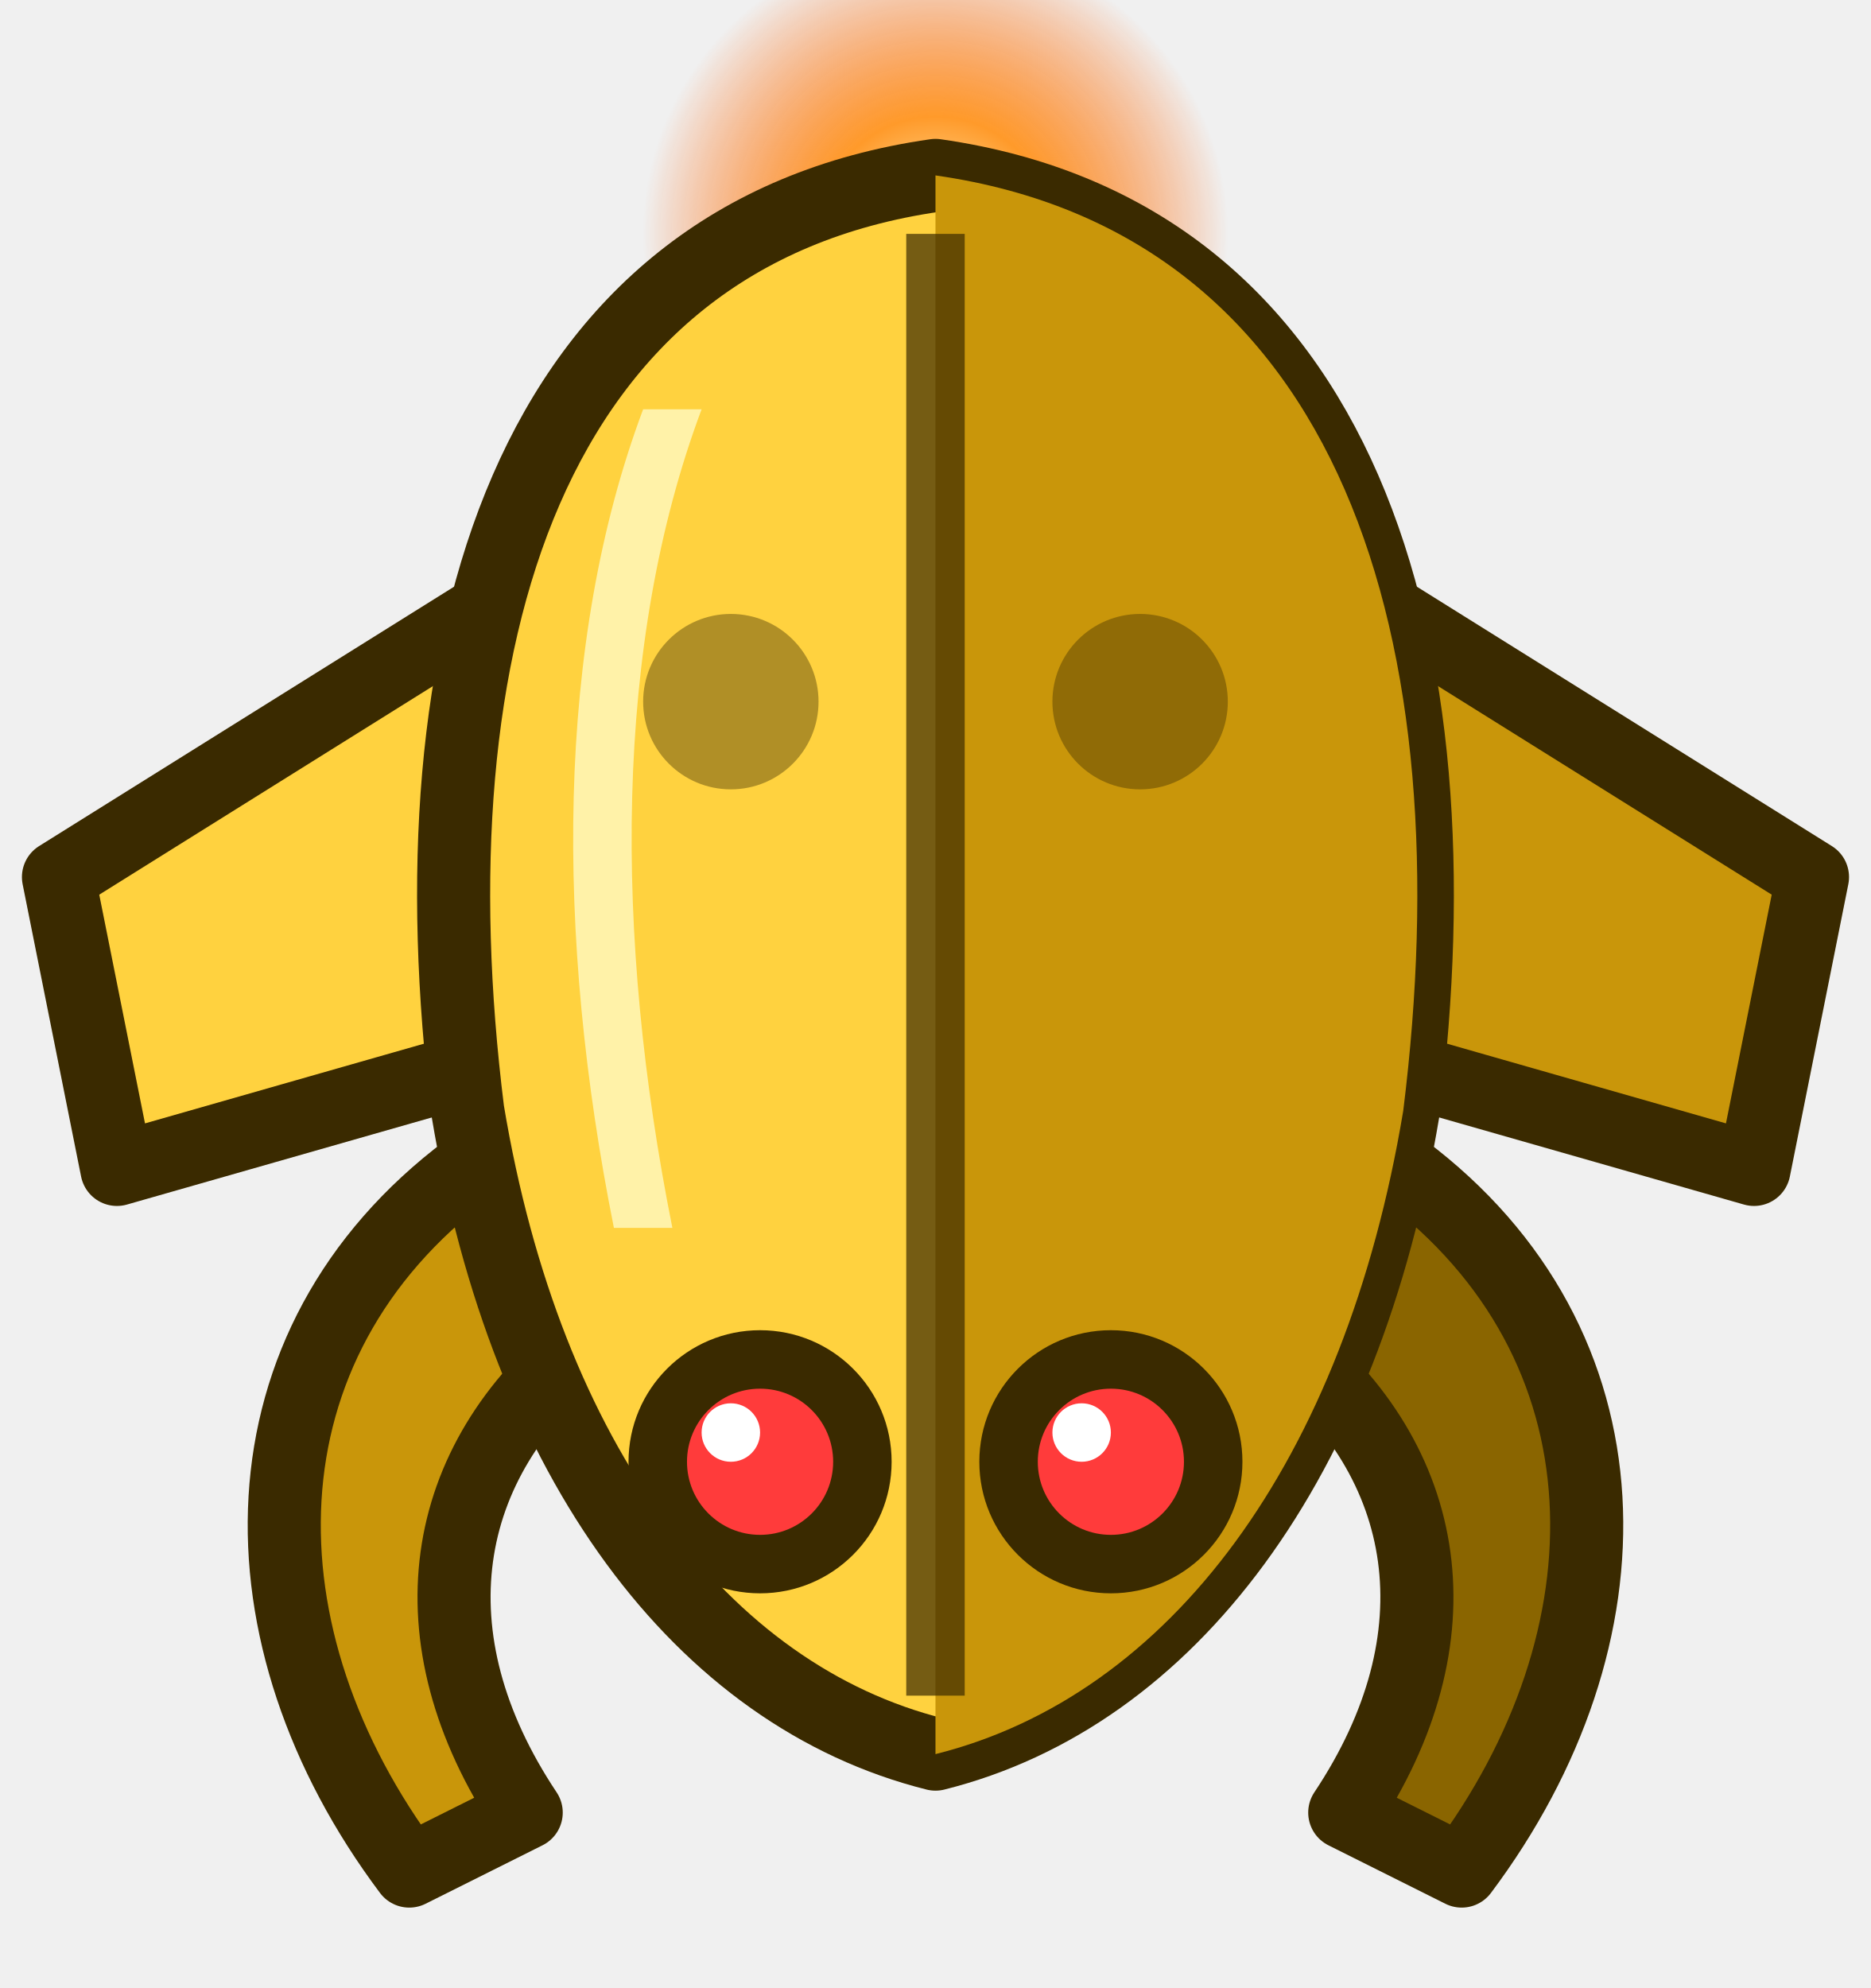
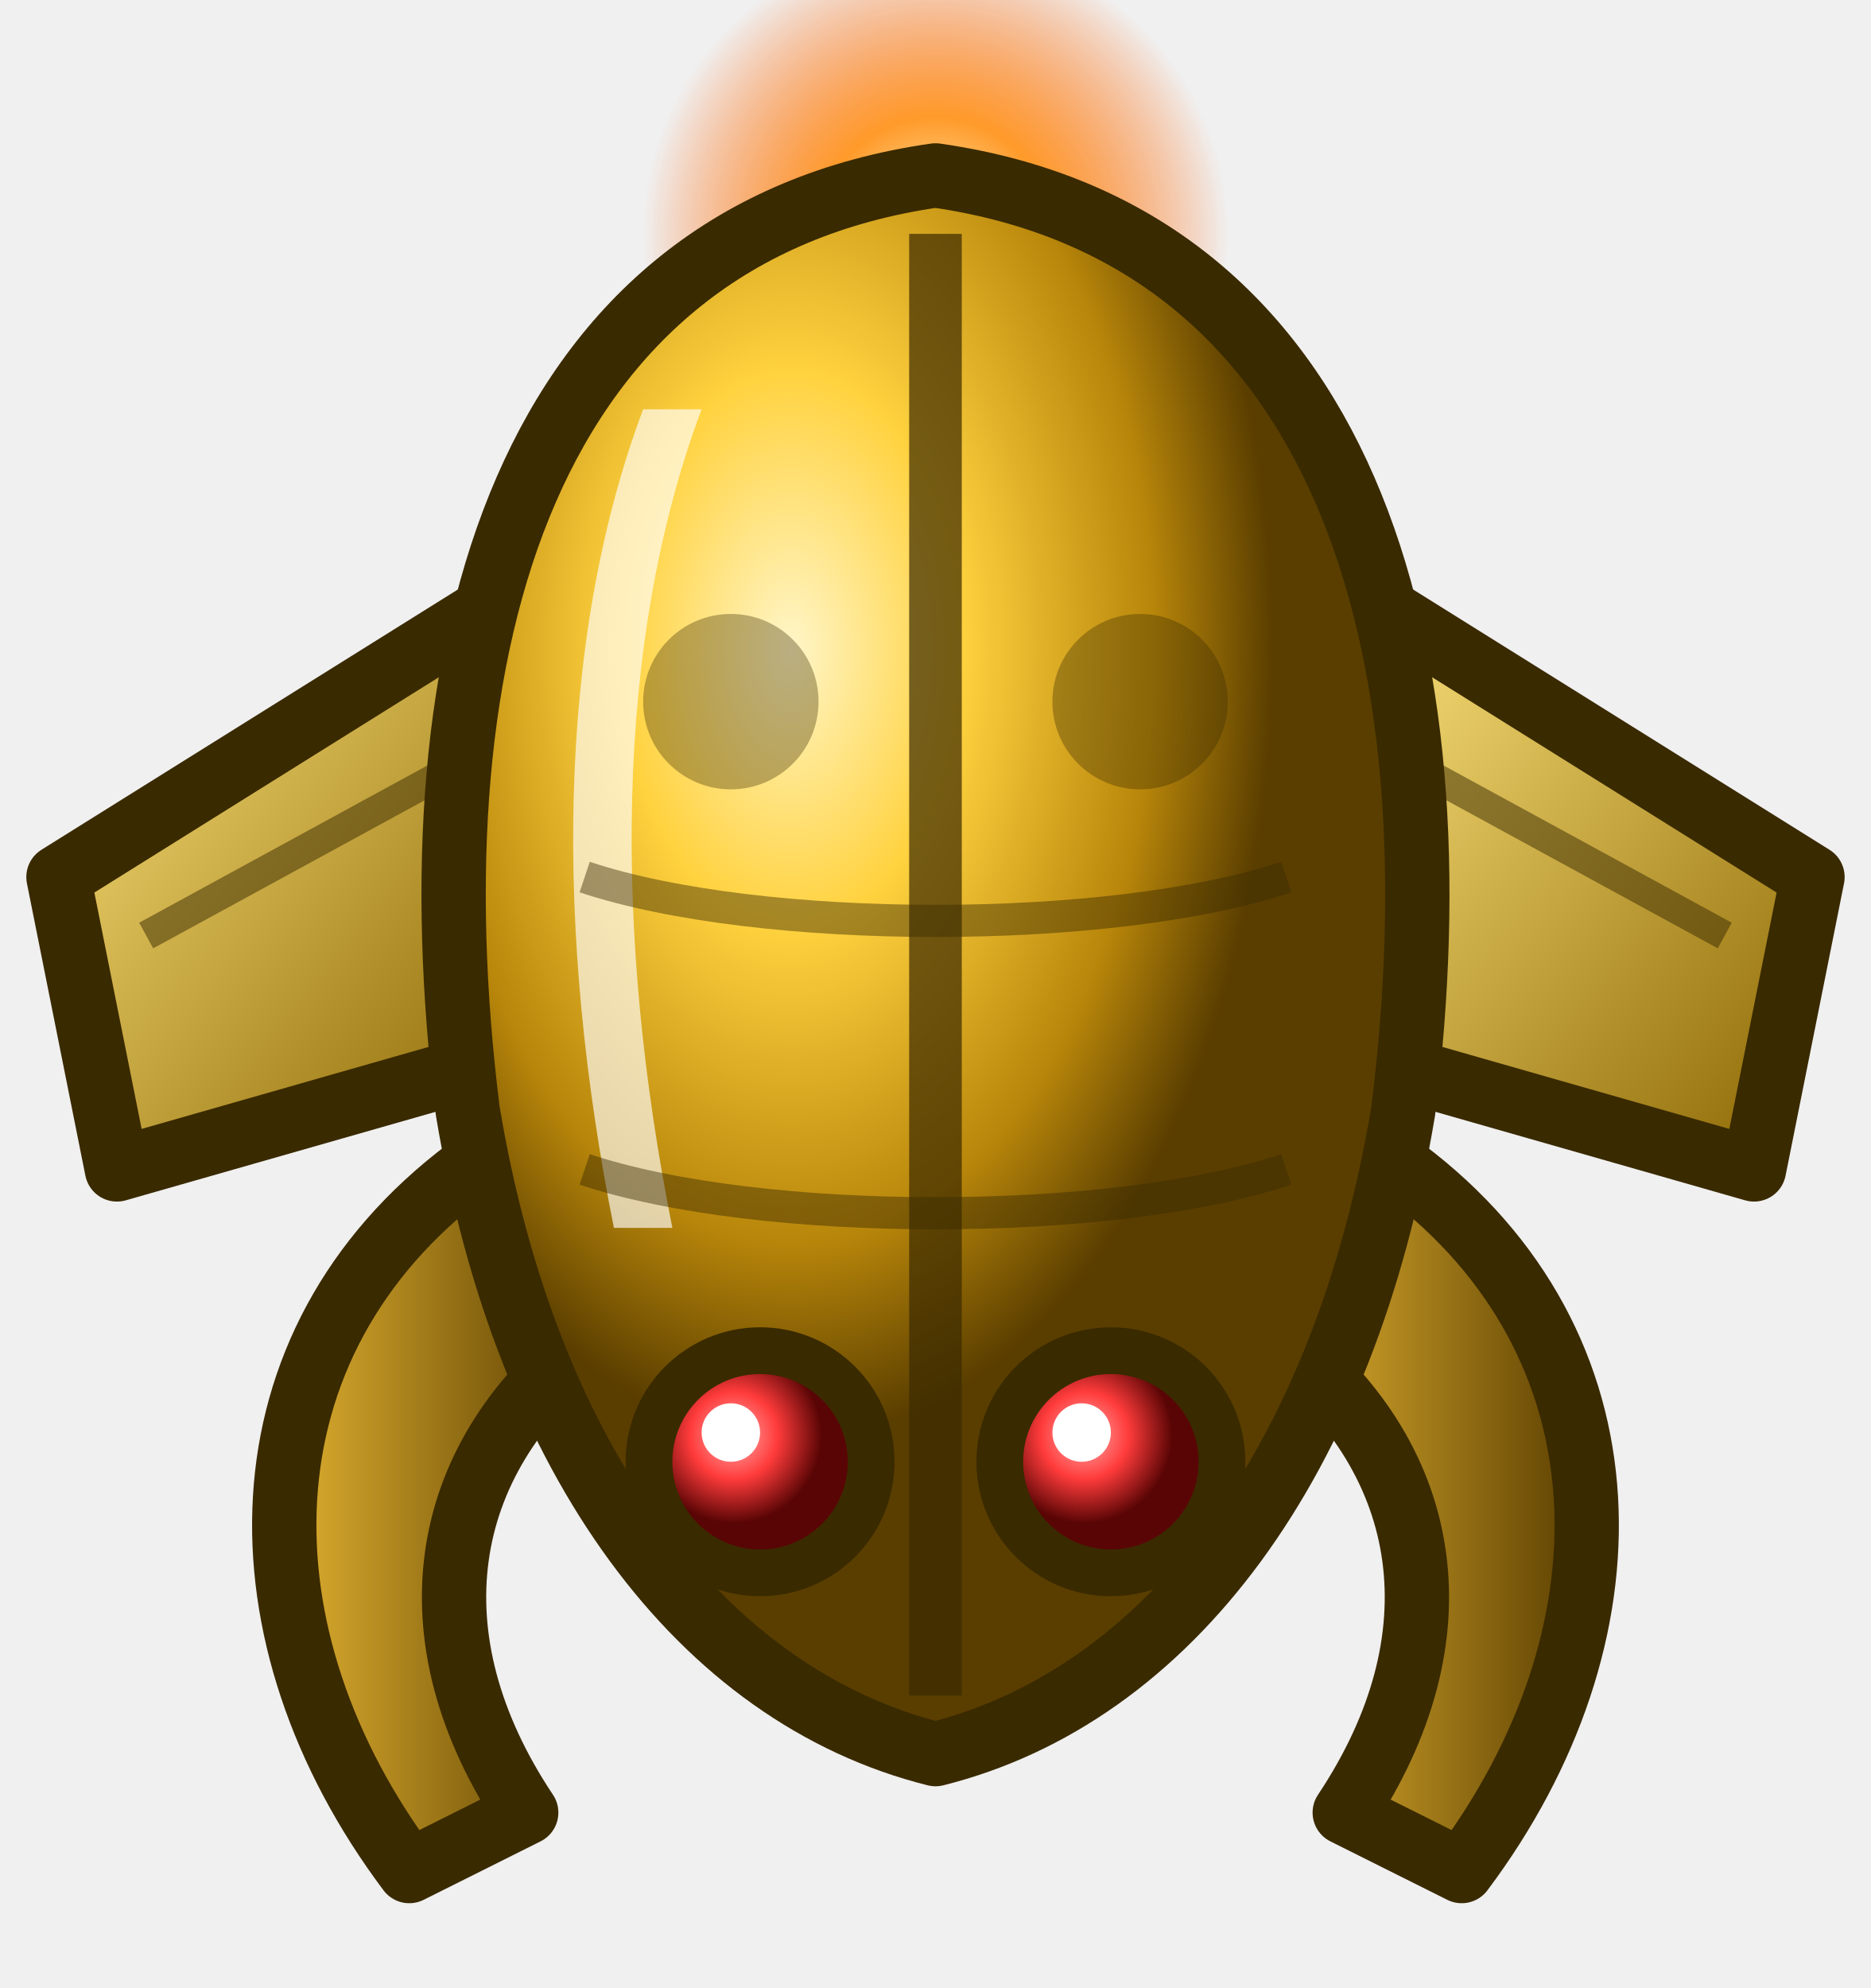
<svg xmlns="http://www.w3.org/2000/svg" viewBox="0 0 64 68">
  <defs>
    <radialGradient id="glow-orange">
      <stop offset="0" stop-color="#fff6c0" />
      <stop offset="0.4" stop-color="#ff9a2a" />
      <stop offset="1" stop-color="#ff5a00" stop-opacity="0" />
    </radialGradient>
+     <radialGradient id="dv-shell" cx="0.35" cy="0.3">
+       <stop offset="0" stop-color="#fff6c8" />
+       <stop offset="0.35" stop-color="#ffd23f" />
+       <stop offset="0.75" stop-color="#b8860a" />
+       <stop offset="1" stop-color="#5a3e00" />
+     </radialGradient>
+     <linearGradient id="dv-claw" x1="0" x2="1">
+       <stop offset="0" stop-color="#e0b030" />
+       <stop offset="1" stop-color="#5a3e00" />
+     </linearGradient>
+     <linearGradient id="dv-wing" x1="0" y1="0" x2="1" y2="1">
+       <stop offset="0" stop-color="#ffe680" />
+       <stop offset="1" stop-color="#8a6500" />
+     </linearGradient>
+     <radialGradient id="dv-eye" cx="0.35" cy="0.35">
+       <stop offset="0" stop-color="#ffb0b0" />
+       <stop offset="0.5" stop-color="#ff3b3b" />
+       <stop offset="1" stop-color="#5a0505" />
+     </radialGradient>
  </defs>
  <circle cx="32" cy="8" r="10" fill="url(#glow-orange)" />
-   <path d="M16 40 C8 46 8 56 14 64 L18 62 C14 56 15 50 20 46 Z" fill="#c9960a" stroke="#3a2a00" stroke-width="2.5" stroke-linejoin="round" />
-   <path d="M48 40 C56 46 56 56 50 64 L46 62 C50 56 49 50 44 46 Z" fill="#8a6500" stroke="#3a2a00" stroke-width="2.5" stroke-linejoin="round" />
-   <path d="M18 20 L2 30 L4 40 L18 36 Z" fill="#ffd23f" stroke="#3a2a00" stroke-width="2.5" stroke-linejoin="round" />
-   <path d="M46 20 L62 30 L60 40 L46 36 Z" fill="#c9960a" stroke="#3a2a00" stroke-width="2.5" stroke-linejoin="round" />
-   <path d="M32 6 C46 8 50 22 48 38 C46 50 40 58 32 60 C24 58 18 50 16 38 C14 22 18 8 32 6 Z" fill="#ffd23f" stroke="#3a2a00" stroke-width="2.5" stroke-linejoin="round" />
-   <path d="M32 6 C46 8 50 22 48 38 C46 50 40 58 32 60 Z" fill="#c9960a" />
-   <path d="M32 8 L32 58" stroke="#3a2a00" stroke-width="2" opacity="0.7" />
-   <path d="M22 14 C19 22 19 32 21 42 L23 42 C21 32 21 22 24 14 Z" fill="#fff2a8" />
-   <circle cx="25" cy="24" r="3" fill="#3a2a00" opacity="0.4" />
-   <circle cx="39" cy="24" r="3" fill="#3a2a00" opacity="0.4" />
-   <circle cx="26" cy="50" r="4.5" fill="#3a2a00" />
-   <circle cx="38" cy="50" r="4.5" fill="#3a2a00" />
-   <circle cx="26" cy="50" r="2.5" fill="#ff3b3b" />
-   <circle cx="38" cy="50" r="2.5" fill="#ff3b3b" />
+   <path d="M16 40 C8 46 8 56 14 64 L18 62 C14 56 15 50 20 46 Z" fill="url(#dv-claw)" stroke="#3a2a00" stroke-width="2.2" stroke-linejoin="round" />
+   <path d="M48 40 C56 46 56 56 50 64 L46 62 C50 56 49 50 44 46 Z" fill="url(#dv-claw)" stroke="#3a2a00" stroke-width="2.2" stroke-linejoin="round" />
+   <path d="M18 20 L2 30 L4 40 L18 36 Z" fill="url(#dv-wing)" stroke="#3a2a00" stroke-width="2.2" stroke-linejoin="round" />
+   <path d="M46 20 L62 30 L60 40 L46 36 Z" fill="url(#dv-wing)" stroke="#3a2a00" stroke-width="2.2" stroke-linejoin="round" />
+   <path d="M16 26 L5 32 M48 26 L59 32" stroke="#3a2a00" stroke-width="1" opacity="0.5" />
+   <path d="M32 6 C46 8 50 22 48 38 C46 50 40 58 32 60 C24 58 18 50 16 38 C14 22 18 8 32 6 Z" fill="url(#dv-shell)" stroke="#3a2a00" stroke-width="2.2" stroke-linejoin="round" />
+   <path d="M32 8 L32 58" stroke="#3a2a00" stroke-width="1.8" opacity="0.7" />
+   <path d="M22 14 C19 22 19 32 21 42 L23 42 C21 32 21 22 24 14 Z" fill="#ffffff" opacity="0.65" />
+   <path d="M20 30 C26 32 38 32 44 30 M20 40 C26 42 38 42 44 40" stroke="#3a2a00" stroke-width="1.1" fill="none" opacity="0.45" />
+   <circle cx="25" cy="24" r="3" fill="#3a2a00" opacity="0.35" />
+   <circle cx="39" cy="24" r="3" fill="#3a2a00" opacity="0.35" />
+   <circle cx="26" cy="50" r="4.6" fill="#3a2a00" />
+   <circle cx="38" cy="50" r="4.6" fill="#3a2a00" />
+   <circle cx="26" cy="50" r="3" fill="url(#dv-eye)" />
+   <circle cx="38" cy="50" r="3" fill="url(#dv-eye)" />
  <circle cx="25" cy="49" r="1" fill="#ffffff" />
  <circle cx="37" cy="49" r="1" fill="#ffffff" />
</svg>
